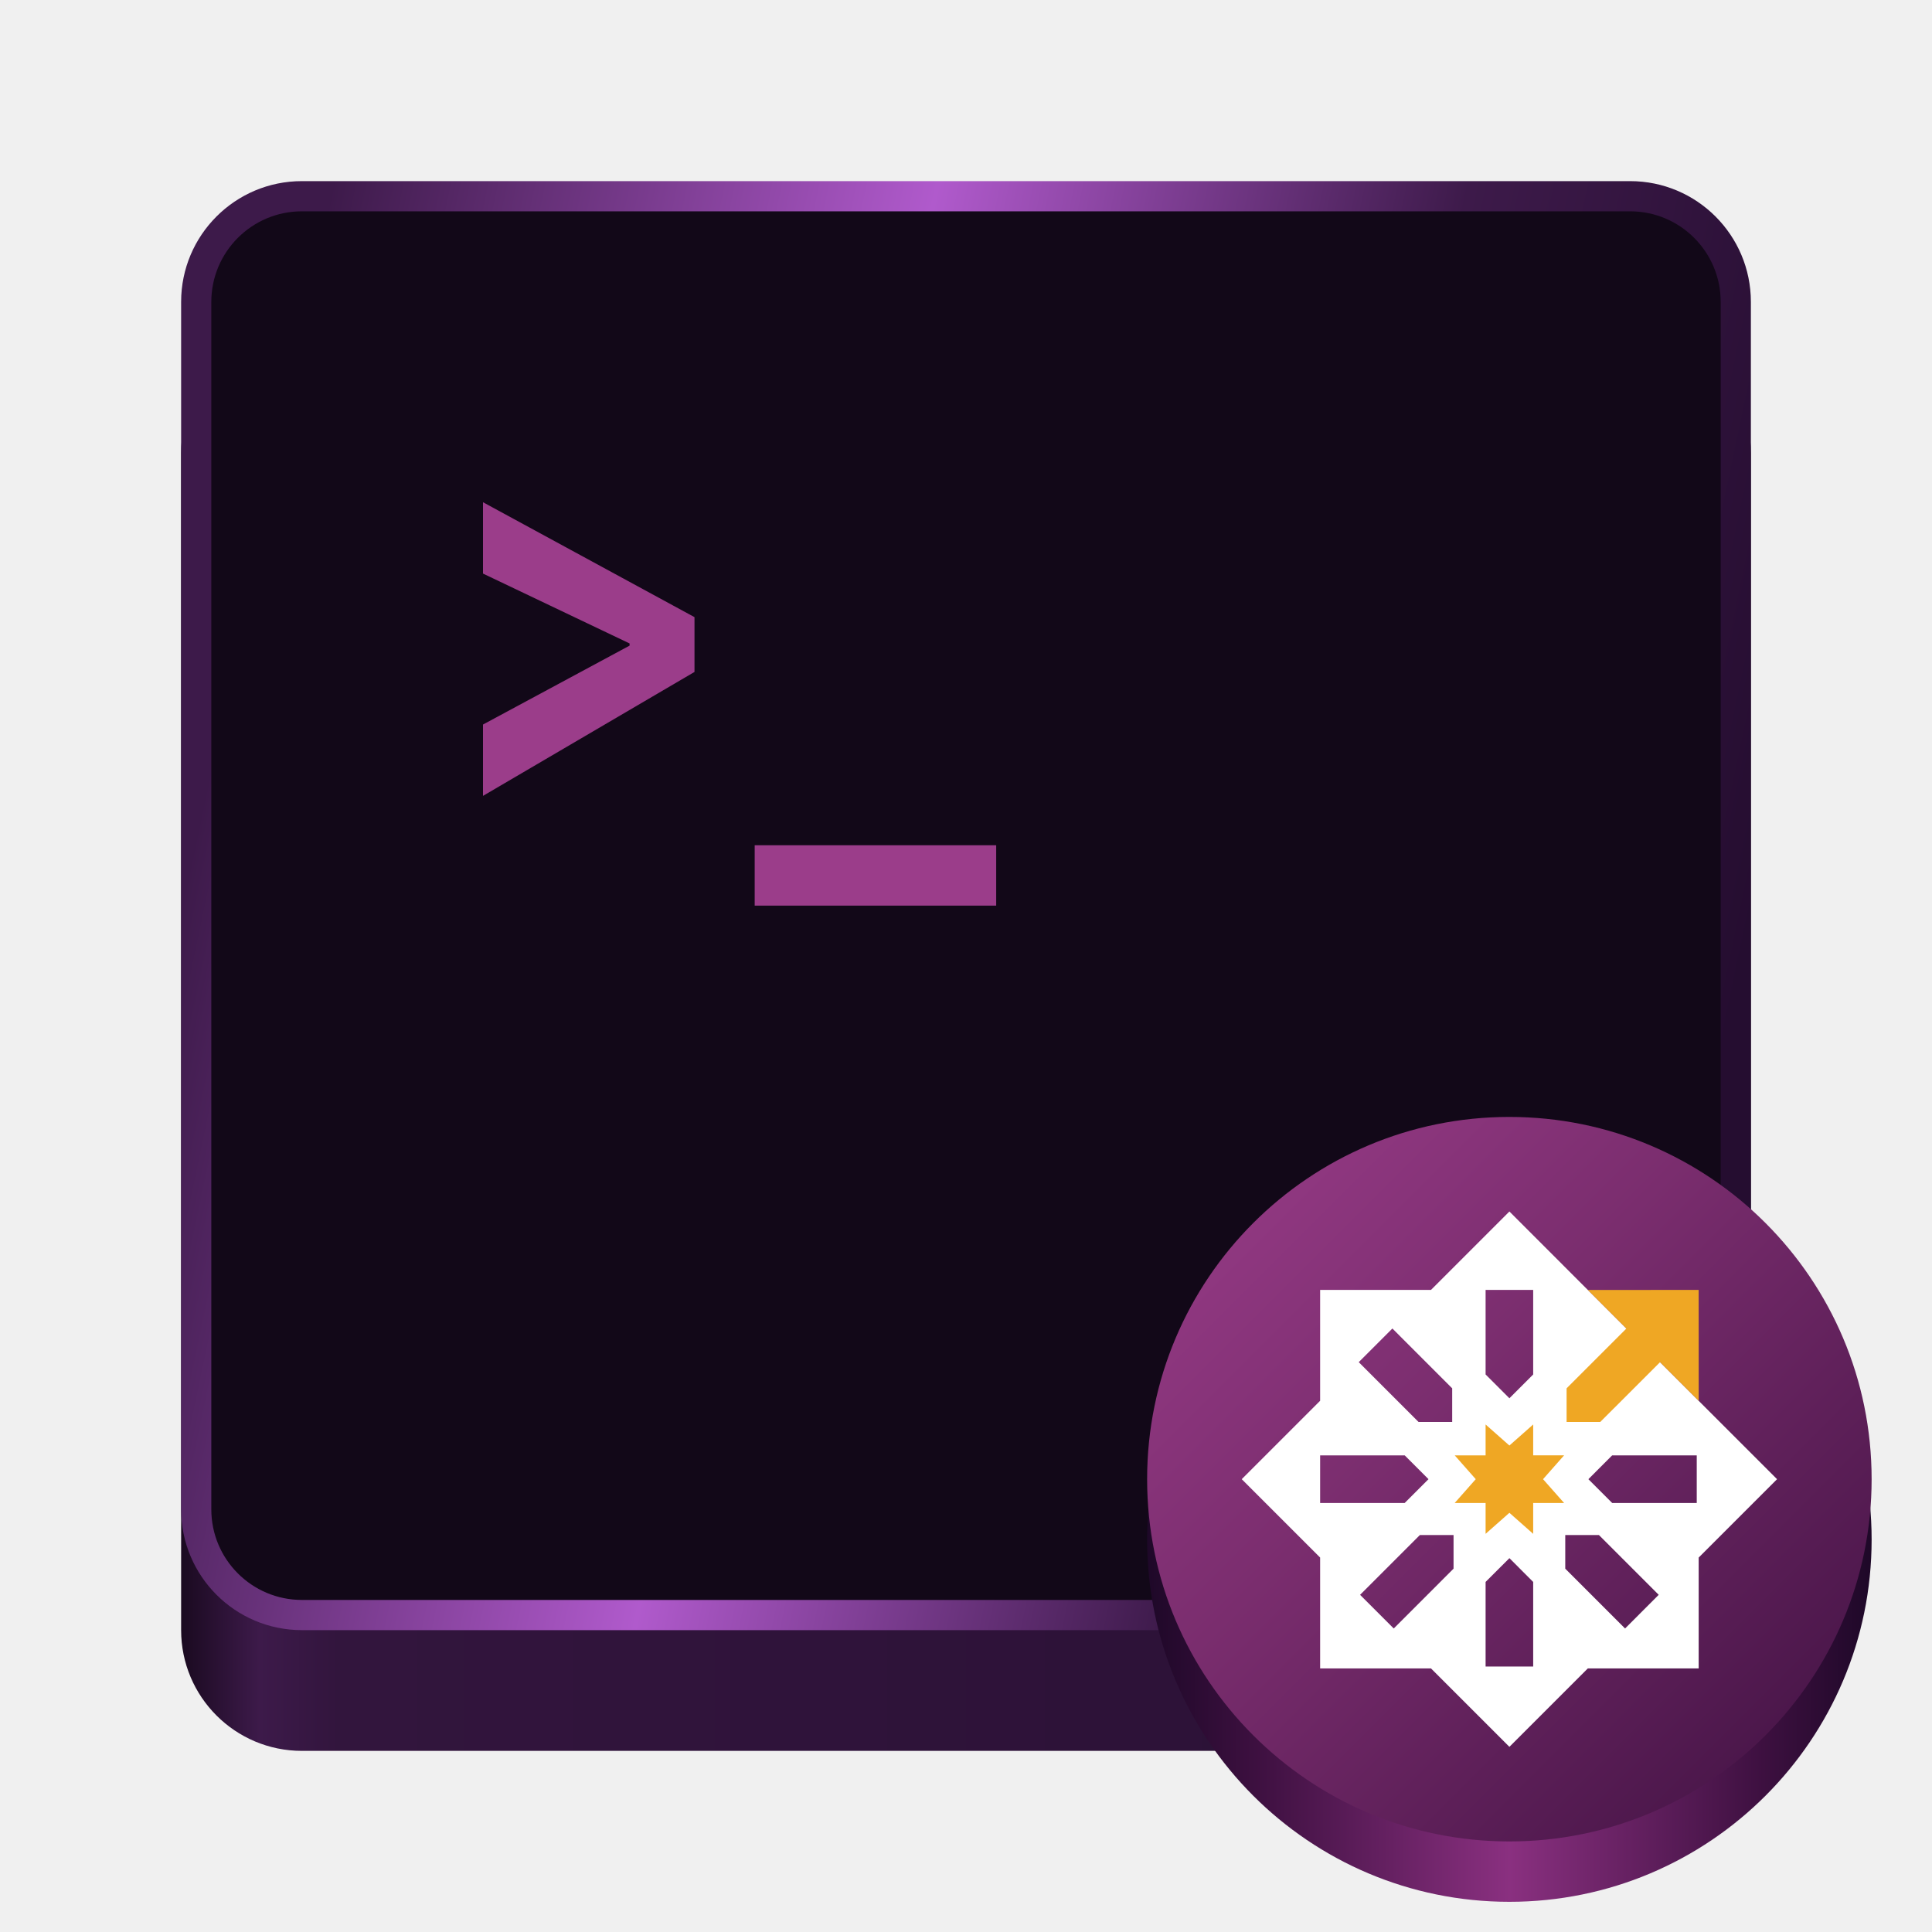
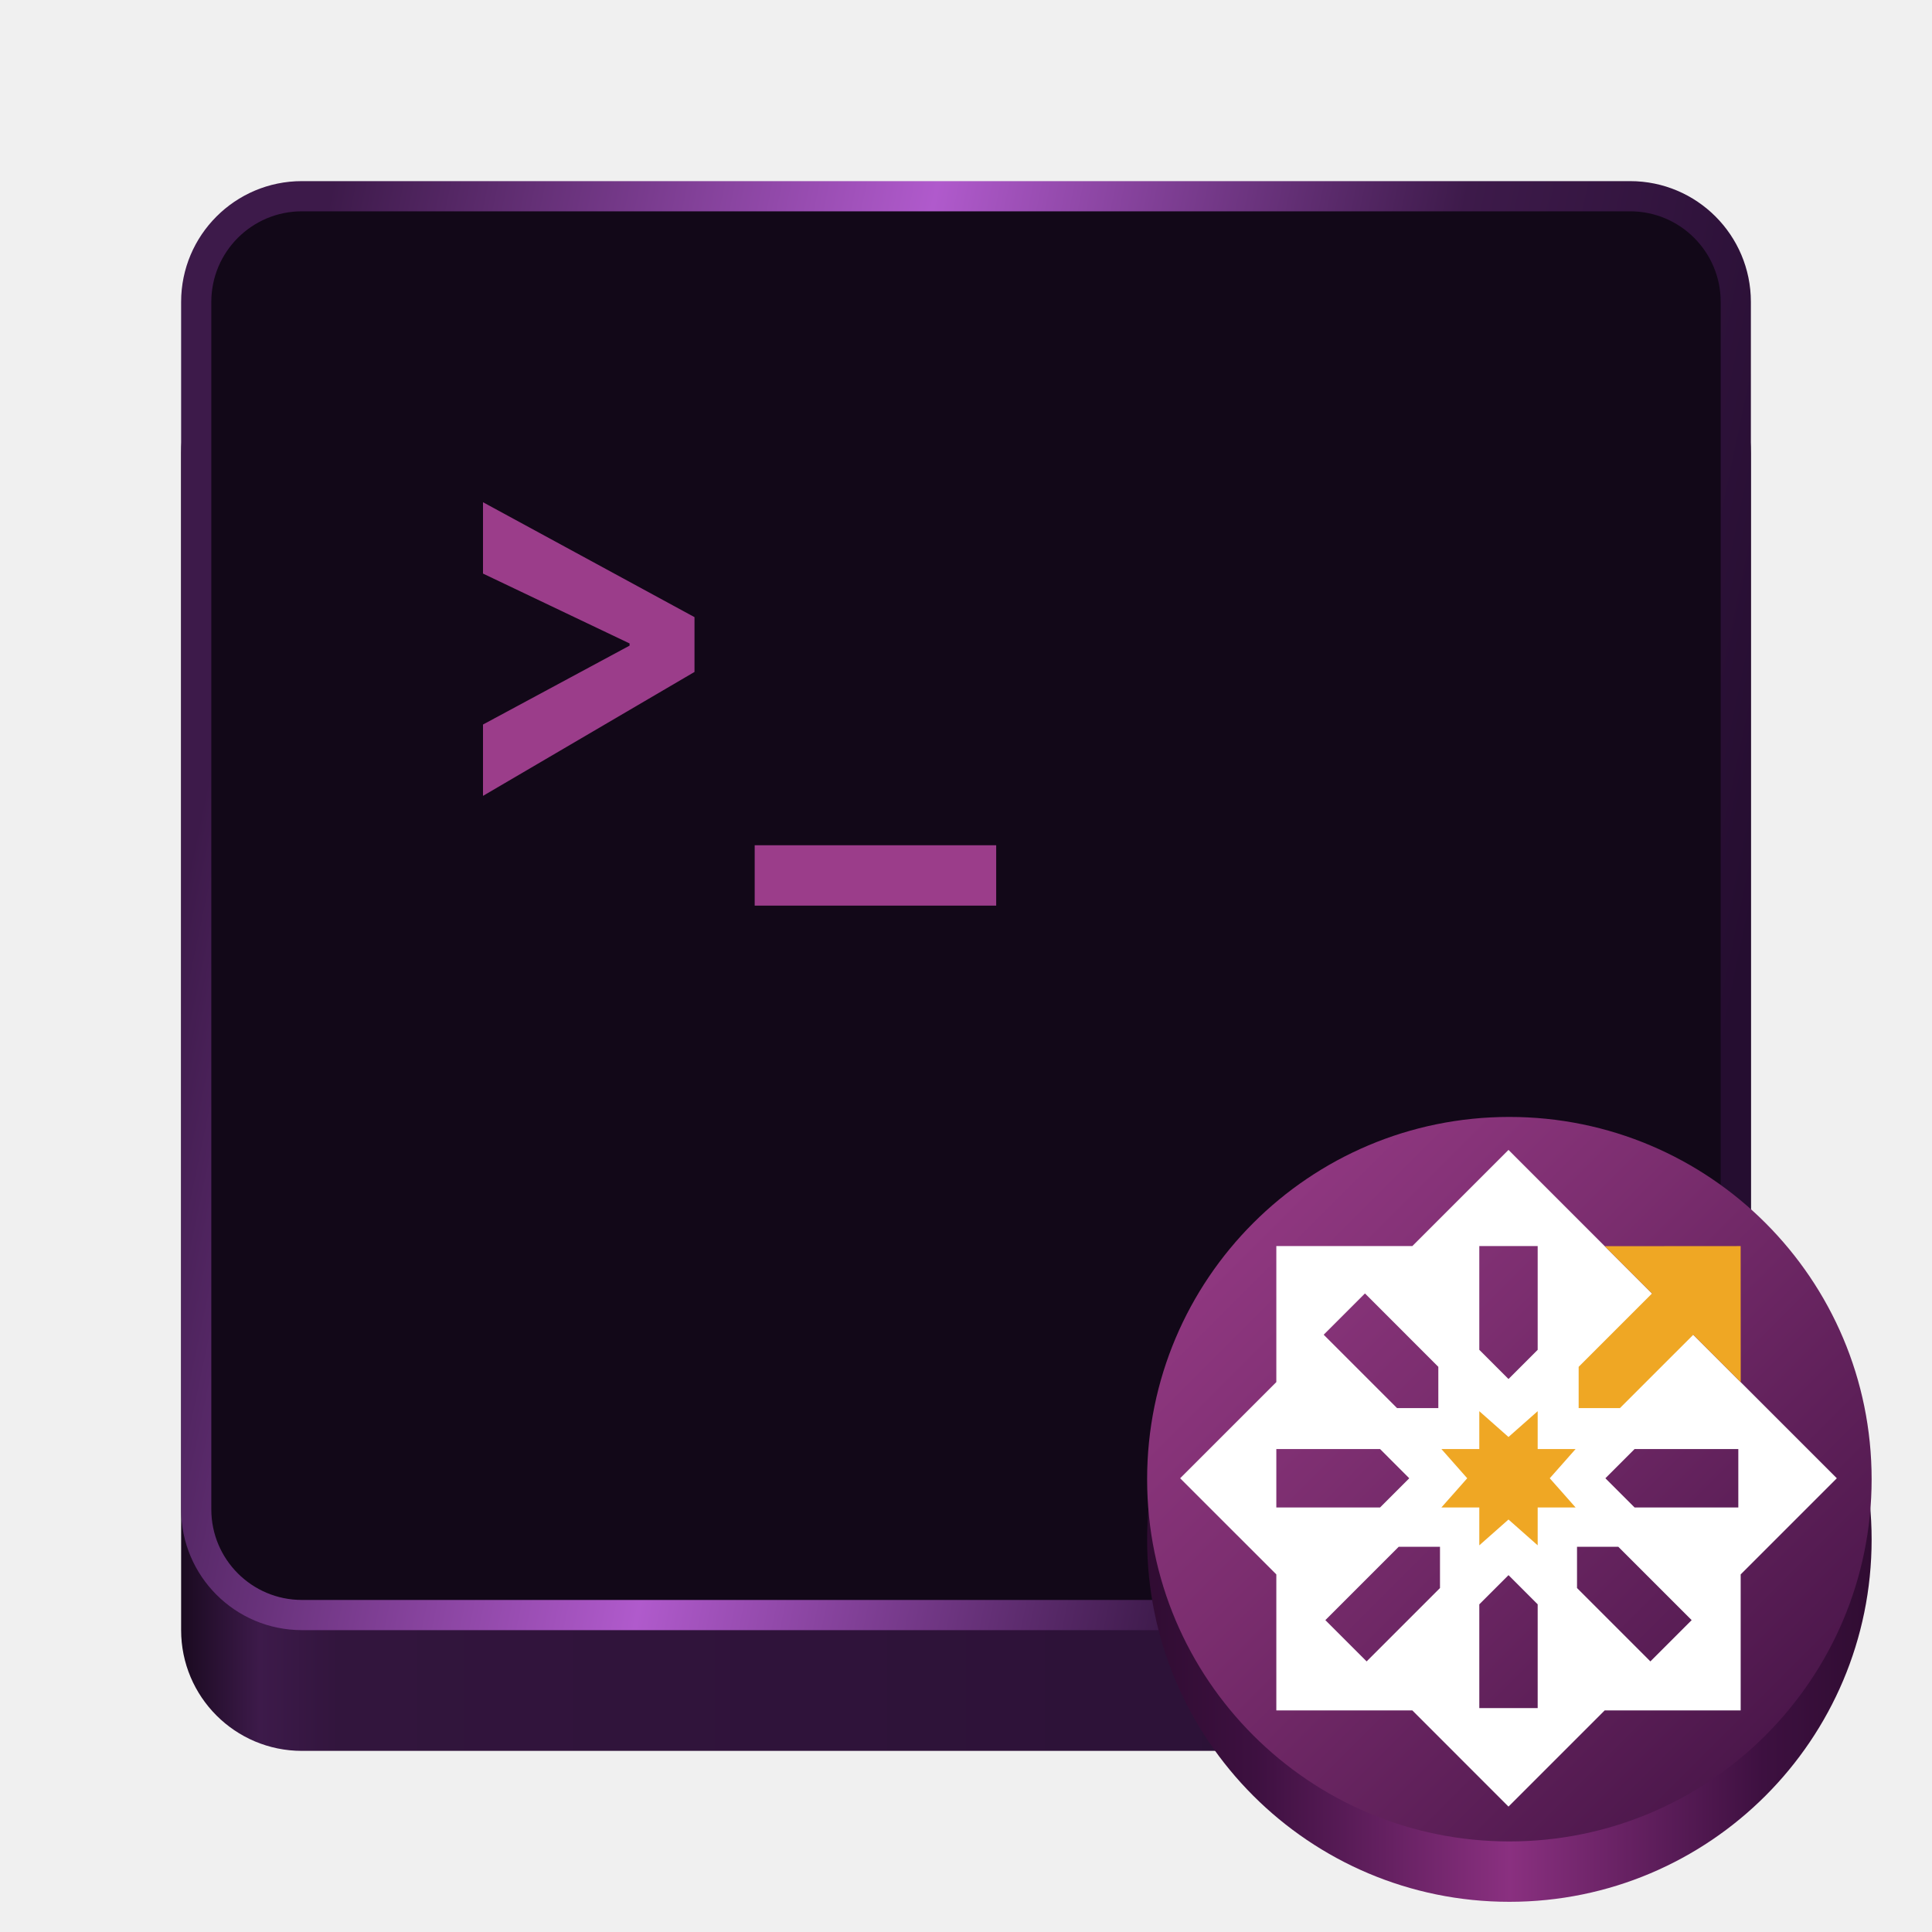
<svg xmlns="http://www.w3.org/2000/svg" height="128px" viewBox="0 0 128 128" width="128px">
  <defs>
    <linearGradient id="a" gradientUnits="userSpaceOnUse" x1="12" x2="116" y1="64" y2="64">
      <stop offset="0" stop-color="#1a0a20" />
      <stop offset="0.05" stop-color="#3d1a4a" />
      <stop offset="0.1" stop-color="#32153d" />
      <stop offset="0.9" stop-color="#2a1035" />
      <stop offset="0.95" stop-color="#3d1a4a" />
      <stop offset="1" stop-color="#1a0a20" />
    </linearGradient>
    <linearGradient id="b" gradientUnits="userSpaceOnUse" x1="12" x2="112.041" y1="60" y2="80.988">
      <stop offset="0" stop-color="#3d1a4a" />
      <stop offset="0.384" stop-color="#b05acc" />
      <stop offset="0.721" stop-color="#3d1a4a" />
      <stop offset="1" stop-color="#250d30" />
    </linearGradient>
    <linearGradient id="cengrad" gradientUnits="userSpaceOnUse" x1="76" y1="74" x2="124" y2="122">
      <stop offset="0" stop-color="#9b3d8a" />
      <stop offset="0.4" stop-color="#7a2d6e" />
      <stop offset="1" stop-color="#3d1040" />
    </linearGradient>
    <linearGradient id="shadowgrad" gradientUnits="userSpaceOnUse" x1="76" y1="102" x2="124" y2="102">
-       <stop offset="0" stop-color="#1e0828" />
+       <stop offset="0" stop-color="#300c32" />
      <stop offset="0.15" stop-color="#3d1040" />
      <stop offset="0.5" stop-color="#8a3080" />
      <stop offset="0.85" stop-color="#3d1040" />
-       <stop offset="1" stop-color="#1e0828" />
+       <stop offset="1" stop-color="#300c32" />
    </linearGradient>
  </defs>
  <path d="m 20 22 h 88 c 4.418 0 8 3.582 8 8 v 78 c 0 4.418 -3.582 8 -8 8 h -88 c -4.418 0 -8 -3.582 -8 -8 v -78 c 0 -4.418 3.582 -8 8 -8 z m 0 0" fill="url(#a)" />
  <path d="m 20 12 h 88 c 4.418 0 8 3.582 8 8 v 80 c 0 4.418 -3.582 8 -8 8 h -88 c -4.418 0 -8 -3.582 -8 -8 v -80 c 0 -4.418 3.582 -8 8 -8 z m 0 0" fill="url(#b)" />
  <path d="m 20 14 h 88 c 3.312 0 6 2.688 6 6 v 80 c 0 3.312 -2.688 6 -6 6 h -88 c -3.312 0 -6 -2.688 -6 -6 v -80 c 0 -3.312 2.688 -6 6 -6 z m 0 0" fill="#120818" />
  <path d="m 46.012 40.887 l -14.012 -7.613 v 4.727 l 9.711 4.629 v 0.145 l -9.711 5.227 v 4.727 l 14.012 -8.211 z m 0 0" fill="#9b3d8a" />
  <path d="m 50 56 v 4 h 16 v -4 z m 0 0" fill="#9b3d8a" />
  <circle cx="100" cy="102" r="24" fill="url(#shadowgrad)" />
  <circle cx="100" cy="98" r="24" fill="url(#cengrad)" />
-   <svg x="76" y="74" width="48" height="48" viewBox="0 0 512 512" fill-rule="evenodd" clip-rule="evenodd" stroke-linejoin="round" stroke-miterlimit="2">
+   <g transform="translate(70.5,68.5) scale(0.115)" fill-rule="evenodd" clip-rule="evenodd" stroke-linejoin="round" stroke-miterlimit="2">
    <path d="M256.013 66.822l-55.407 55.407h-78.343v78.356l-55.407 55.407 55.407 55.392v78.356h78.357l55.393 55.407 55.407-55.407h78.357v-78.356l55.393-55.392-133.764-133.763-55.393-55.407zm16.815 55.407v59.768l-16.815 16.815-16.815-16.815V122.23h33.63zm-99.504 27.282l42.267 42.28v23.765h-23.779l-42.267-42.267 23.779-23.778zm-51.06 89.652h59.768l16.815 16.829-16.815 16.815h-59.769v-33.644zm206.386 0h59.768v33.644H328.65l-16.815-16.815 16.815-16.83zm-135.88 56.293h23.779v23.778l-42.267 42.267-23.779-23.779 42.267-42.266zm102.722 0h23.778l42.267 42.266-23.779 23.779-42.266-42.267v-23.778zm-39.465 16.343l16.801 16.815v59.768h-33.63v-59.768l16.83-16.815z" fill="#fff" fill-rule="nonzero" />
    <path d="M272.828 217.343l-16.815 14.87-16.815-14.87v21.82h-21.82l14.856 16.829-14.87 16.815h21.834v21.82l16.815-14.87 16.815 14.87v-21.82h21.834l-14.87-16.815 14.87-16.83h-21.834v-21.819zM311.463 122.286l27.239 27.24-42.267 42.266v23.778h23.779l42.267-42.266 27.324 27.324-.043-78.399-78.299.057z" fill="#efa724" fill-rule="nonzero" />
-   </svg>
+   </g>
</svg>
